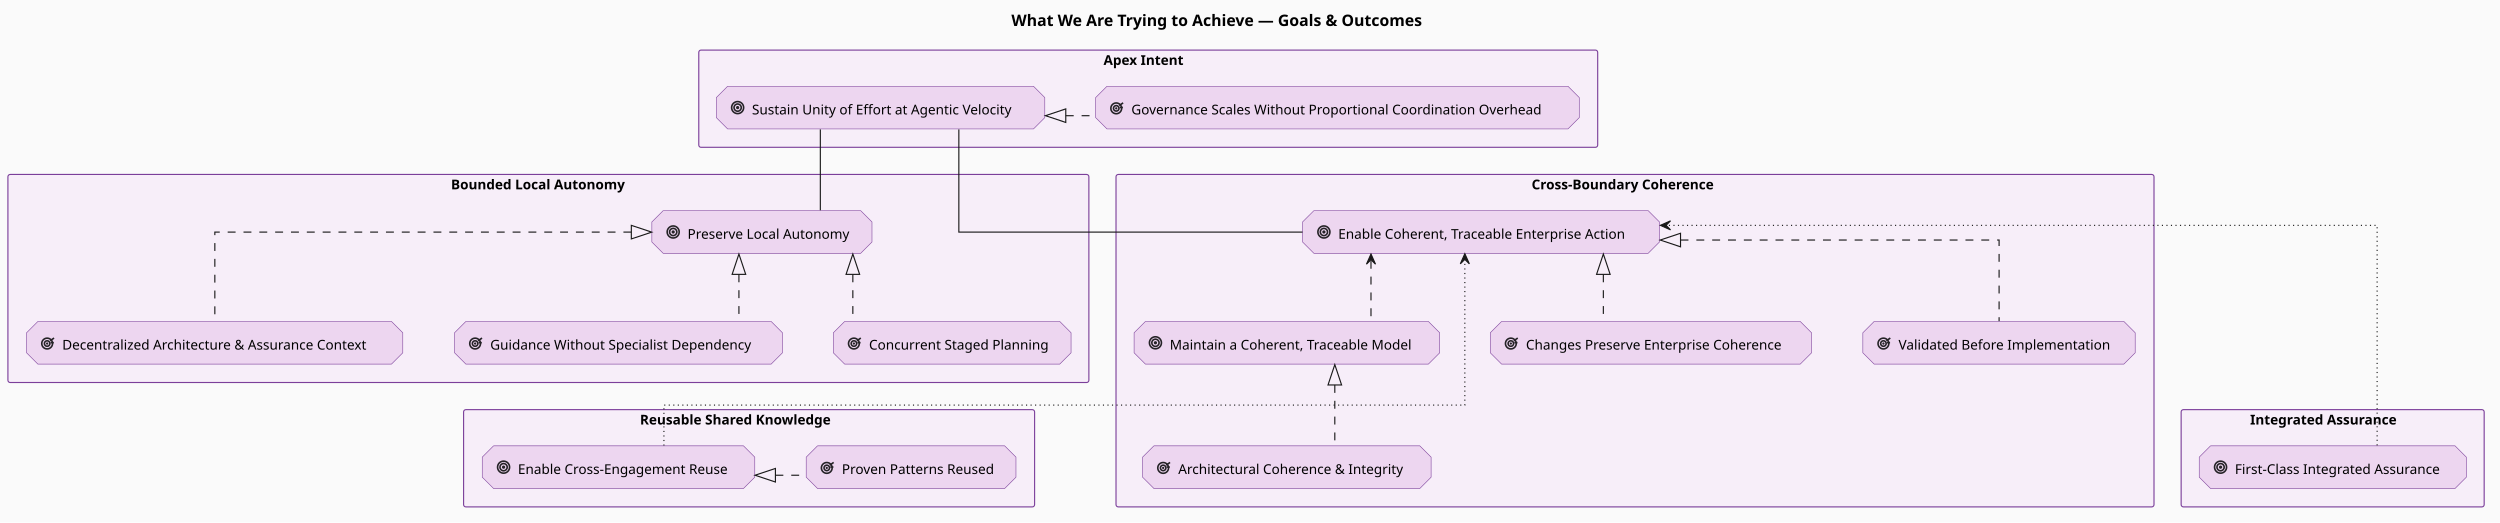
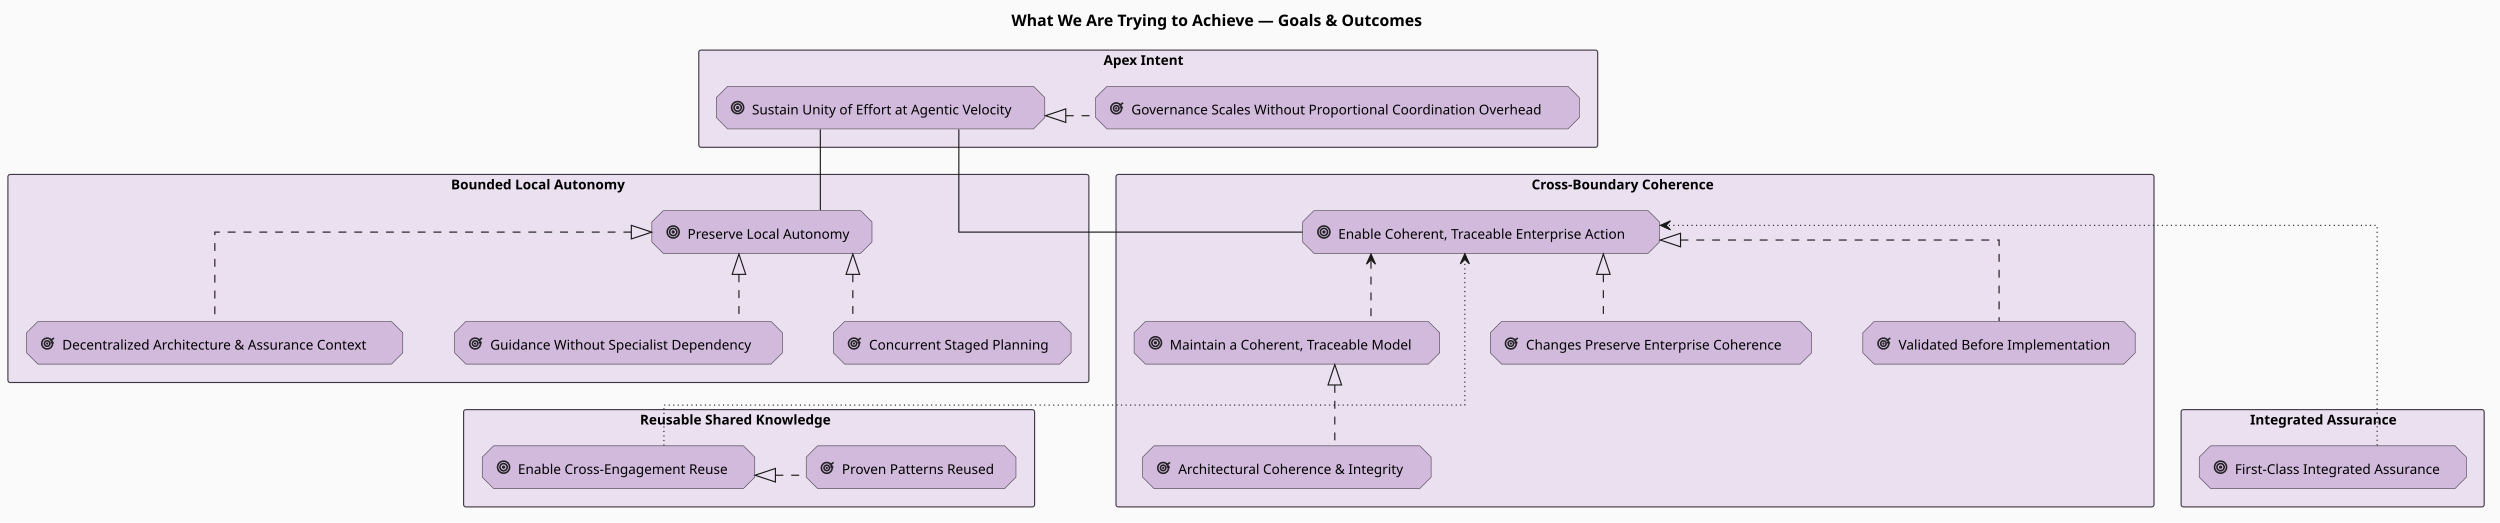
<svg xmlns="http://www.w3.org/2000/svg" contentStyleType="text/css" data-diagram-type="DESCRIPTION" height="462px" preserveAspectRatio="none" style="width:2211px;height:462px;background:#FAFAFA;" version="1.1" viewBox="0 0 2211 462" width="2211px" zoomAndPan="magnify">
  <defs />
  <g>
    <rect fill="#FAFAFA" height="462" style="stroke:none;stroke-width:1;" width="2211" x="0" y="0" />
-     <g class="title" data-source-line="119">
+     <g class="title" data-source-line="41">
      <text fill="#000000" font-family="sans-serif" font-size="14" font-weight="700" lengthAdjust="spacing" textLength="415.071" x="894.464" y="22.995">What We Are Trying to Achieve — Goals &amp; Outcomes</text>
    </g>
-     <g class="cluster" data-qualified-name="Apex Intent" data-source-line="121" id="ent0002">
-       <rect fill="#F7EEF9" height="86" rx="2" ry="2" style="stroke:#7B3F9A;stroke-width:1;" width="795" x="618" y="44.297" />
+     <g class="cluster" data-qualified-name="Apex Intent" data-source-line="43" id="ent0002">
+       <rect fill="#EAE0EF" height="86" rx="2" ry="2" style="stroke:#3F3842;stroke-width:1;" width="795" x="618" y="44.297" />
      <text fill="#000000" font-family="sans-serif" font-size="12" font-weight="700" lengthAdjust="spacing" textLength="79.096" x="975.952" y="57.435">Apex Intent</text>
    </g>
-     <g class="cluster" data-qualified-name="Bounded Local Autonomy" data-source-line="127" id="ent0006">
-       <rect fill="#F7EEF9" height="184" rx="2" ry="2" style="stroke:#7B3F9A;stroke-width:1;" width="956" x="7" y="154.297" />
+     <g class="cluster" data-qualified-name="Bounded Local Autonomy" data-source-line="49" id="ent0006">
+       <rect fill="#EAE0EF" height="184" rx="2" ry="2" style="stroke:#3F3842;stroke-width:1;" width="956" x="7" y="154.297" />
      <text fill="#000000" font-family="sans-serif" font-size="12" font-weight="700" lengthAdjust="spacing" textLength="172.289" x="398.856" y="167.435">Bounded Local Autonomy</text>
    </g>
-     <g class="cluster" data-qualified-name="Cross-Boundary Coherence" data-source-line="137" id="ent0014">
-       <rect fill="#F7EEF9" height="294" rx="2" ry="2" style="stroke:#7B3F9A;stroke-width:1;" width="918" x="987" y="154.297" />
+     <g class="cluster" data-qualified-name="Cross-Boundary Coherence" data-source-line="59" id="ent0014">
+       <rect fill="#EAE0EF" height="294" rx="2" ry="2" style="stroke:#3F3842;stroke-width:1;" width="918" x="987" y="154.297" />
      <text fill="#000000" font-family="sans-serif" font-size="12" font-weight="700" lengthAdjust="spacing" textLength="182.9" x="1354.55" y="167.435">Cross-Boundary Coherence</text>
    </g>
-     <g class="cluster" data-qualified-name="Reusable Shared Knowledge" data-source-line="149" id="ent0024">
-       <rect fill="#F7EEF9" height="86" rx="2" ry="2" style="stroke:#7B3F9A;stroke-width:1;" width="505" x="410" y="362.297" />
+     <g class="cluster" data-qualified-name="Reusable Shared Knowledge" data-source-line="71" id="ent0024">
+       <rect fill="#EAE0EF" height="86" rx="2" ry="2" style="stroke:#3F3842;stroke-width:1;" width="505" x="410" y="362.297" />
      <text fill="#000000" font-family="sans-serif" font-size="12" font-weight="700" lengthAdjust="spacing" textLength="193.031" x="565.984" y="375.435">Reusable Shared Knowledge</text>
    </g>
-     <g class="cluster" data-qualified-name="Integrated Assurance" data-source-line="155" id="ent0028">
-       <rect fill="#F7EEF9" height="86" rx="2" ry="2" style="stroke:#7B3F9A;stroke-width:1;" width="268" x="1929" y="362.297" />
+     <g class="cluster" data-qualified-name="Integrated Assurance" data-source-line="77" id="ent0028">
+       <rect fill="#EAE0EF" height="86" rx="2" ry="2" style="stroke:#3F3842;stroke-width:1;" width="268" x="1929" y="362.297" />
      <text fill="#000000" font-family="sans-serif" font-size="12" font-weight="700" lengthAdjust="spacing" textLength="146.057" x="1989.972" y="375.435">Integrated Assurance</text>
    </g>
-     <g class="entity" data-qualified-name="Apex Intent.GOL_FCfDuc" data-source-line="122" id="ent0003">
-       <path d="M643.5,76.297 L914.02,76.297 L924.02,86.297 L924.02,104.02 L914.02,114.02 L643.5,114.02 L633.5,104.02 L633.5,86.297 L643.5,76.297" fill="#EDD6F0" style="stroke:#7B3F9A;stroke-width:0.5;" />
+     <g class="entity" data-qualified-name="Apex Intent.GOL_FCfDuc" data-source-line="44" id="ent0003">
+       <path d="M643.5,76.297 L914.02,76.297 L924.02,86.297 L924.02,104.02 L914.02,114.02 L643.5,114.02 L633.5,104.02 L633.5,86.297 L643.5,76.297" fill="#D1BADC" style="stroke:#3F3842;stroke-width:0.5;" />
      <ellipse cx="652.361" cy="95.158" fill="none" rx="5.317" ry="5.317" style="stroke:#252327;stroke-width:1.44;" />
      <ellipse cx="652.361" cy="95.158" fill="none" rx="3.212" ry="3.212" style="stroke:#252327;stroke-width:1.44;" />
      <ellipse cx="652.361" cy="95.158" fill="#252327" rx="1.44" ry="1.44" style="stroke:none;stroke-width:1.44;" />
      <text fill="#000000" font-family="sans-serif" font-size="12" lengthAdjust="spacing" textLength="248.982" x="665.038" y="101.19">Sustain Unity of Effort at Agentic Velocity</text>
    </g>
-     <g class="entity" data-qualified-name="Apex Intent.OUT_aOcRl9" data-source-line="123" id="ent0004">
-       <path d="M979,76.297 L1386.706,76.297 L1396.706,86.297 L1396.706,104.02 L1386.706,114.02 L979,114.02 L969,104.02 L969,86.297 L979,76.297" fill="#EDD6F0" style="stroke:#7B3F9A;stroke-width:0.5;" />
+     <g class="entity" data-qualified-name="Apex Intent.OUT_aOcRl9" data-source-line="45" id="ent0004">
+       <path d="M979,76.297 L1386.706,76.297 L1396.706,86.297 L1396.706,104.02 L1386.706,114.02 L979,114.02 L969,104.02 L969,86.297 L979,76.297" fill="#D1BADC" style="stroke:#3F3842;stroke-width:0.5;" />
      <ellipse cx="987.197" cy="95.823" fill="none" rx="4.763" ry="4.763" style="stroke:#252327;stroke-width:1.44;" />
      <ellipse cx="987.197" cy="95.823" fill="none" rx="2.437" ry="2.437" style="stroke:#252327;stroke-width:1.44;" />
      <path d="M990.276,93.973 L989.434,92.799 L992.868,90.362 L993.71,91.536" fill="#252327" />
      <path d="M990.298,94.328 L993.068,94.328 L993.068,95.768 L990.298,95.768" fill="#252327" />
      <ellipse cx="987.197" cy="95.823" fill="#252327" rx="0.997" ry="0.997" style="stroke:none;stroke-width:1.44;" />
      <text fill="#000000" font-family="sans-serif" font-size="12" lengthAdjust="spacing" textLength="386.168" x="1000.538" y="101.19">Governance Scales Without Proportional Coordination Overhead</text>
    </g>
-     <g class="entity" data-qualified-name="Bounded Local Autonomy.GOL_L4Ceuf" data-source-line="128" id="ent0007">
-       <path d="M586.5,186.297 L761.184,186.297 L771.184,196.297 L771.184,214.02 L761.184,224.02 L586.5,224.02 L576.5,214.02 L576.5,196.297 L586.5,186.297" fill="#EDD6F0" style="stroke:#7B3F9A;stroke-width:0.5;" />
+     <g class="entity" data-qualified-name="Bounded Local Autonomy.GOL_L4Ceuf" data-source-line="50" id="ent0007">
+       <path d="M586.5,186.297 L761.184,186.297 L771.184,196.297 L771.184,214.02 L761.184,224.02 L586.5,224.02 L576.5,214.02 L576.5,196.297 L586.5,186.297" fill="#D1BADC" style="stroke:#3F3842;stroke-width:0.5;" />
      <ellipse cx="595.361" cy="205.158" fill="none" rx="5.317" ry="5.317" style="stroke:#252327;stroke-width:1.44;" />
      <ellipse cx="595.361" cy="205.158" fill="none" rx="3.212" ry="3.212" style="stroke:#252327;stroke-width:1.44;" />
      <ellipse cx="595.361" cy="205.158" fill="#252327" rx="1.44" ry="1.44" style="stroke:none;stroke-width:1.44;" />
      <text fill="#000000" font-family="sans-serif" font-size="12" lengthAdjust="spacing" textLength="153.147" x="608.038" y="211.19">Preserve Local Autonomy</text>
    </g>
-     <g class="entity" data-qualified-name="Bounded Local Autonomy.OUT_gUhH8d" data-source-line="129" id="ent0008">
-       <path d="M33.5,284.297 L346.225,284.297 L356.225,294.297 L356.225,312.02 L346.225,322.02 L33.5,322.02 L23.5,312.02 L23.5,294.297 L33.5,284.297" fill="#EDD6F0" style="stroke:#7B3F9A;stroke-width:0.5;" />
+     <g class="entity" data-qualified-name="Bounded Local Autonomy.OUT_gUhH8d" data-source-line="51" id="ent0008">
+       <path d="M33.5,284.297 L346.225,284.297 L356.225,294.297 L356.225,312.02 L346.225,322.02 L33.5,322.02 L23.5,312.02 L23.5,294.297 L33.5,284.297" fill="#D1BADC" style="stroke:#3F3842;stroke-width:0.5;" />
      <ellipse cx="41.697" cy="303.823" fill="none" rx="4.763" ry="4.763" style="stroke:#252327;stroke-width:1.44;" />
      <ellipse cx="41.697" cy="303.823" fill="none" rx="2.437" ry="2.437" style="stroke:#252327;stroke-width:1.44;" />
      <path d="M44.776,301.973 L43.934,300.799 L47.368,298.362 L48.21,299.536" fill="#252327" />
      <path d="M44.798,302.328 L47.568,302.328 L47.568,303.768 L44.798,303.768" fill="#252327" />
      <ellipse cx="41.697" cy="303.823" fill="#252327" rx="0.997" ry="0.997" style="stroke:none;stroke-width:1.44;" />
      <text fill="#000000" font-family="sans-serif" font-size="12" lengthAdjust="spacing" textLength="291.188" x="55.038" y="309.19">Decentralized Architecture &amp; Assurance Context</text>
    </g>
-     <g class="entity" data-qualified-name="Bounded Local Autonomy.OUT_FXFGrO" data-source-line="130" id="ent0009">
-       <path d="M412,284.297 L681.999,284.297 L691.999,294.297 L691.999,312.02 L681.999,322.02 L412,322.02 L402,312.02 L402,294.297 L412,284.297" fill="#EDD6F0" style="stroke:#7B3F9A;stroke-width:0.5;" />
+     <g class="entity" data-qualified-name="Bounded Local Autonomy.OUT_FXFGrO" data-source-line="52" id="ent0009">
+       <path d="M412,284.297 L681.999,284.297 L691.999,294.297 L691.999,312.02 L681.999,322.02 L412,322.02 L402,312.02 L402,294.297 L412,284.297" fill="#D1BADC" style="stroke:#3F3842;stroke-width:0.5;" />
      <ellipse cx="420.197" cy="303.823" fill="none" rx="4.763" ry="4.763" style="stroke:#252327;stroke-width:1.44;" />
      <ellipse cx="420.197" cy="303.823" fill="none" rx="2.437" ry="2.437" style="stroke:#252327;stroke-width:1.44;" />
      <path d="M423.276,301.973 L422.435,300.799 L425.868,298.362 L426.71,299.536" fill="#252327" />
      <path d="M423.298,302.328 L426.068,302.328 L426.068,303.768 L423.298,303.768" fill="#252327" />
      <ellipse cx="420.197" cy="303.823" fill="#252327" rx="0.997" ry="0.997" style="stroke:none;stroke-width:1.44;" />
      <text fill="#000000" font-family="sans-serif" font-size="12" lengthAdjust="spacing" textLength="248.461" x="433.538" y="309.19">Guidance Without Specialist Dependency</text>
    </g>
-     <g class="entity" data-qualified-name="Bounded Local Autonomy.OUT_620dTh" data-source-line="131" id="ent0010">
-       <path d="M747,284.297 L937.241,284.297 L947.241,294.297 L947.241,312.02 L937.241,322.02 L747,322.02 L737,312.02 L737,294.297 L747,284.297" fill="#EDD6F0" style="stroke:#7B3F9A;stroke-width:0.5;" />
+     <g class="entity" data-qualified-name="Bounded Local Autonomy.OUT_620dTh" data-source-line="53" id="ent0010">
+       <path d="M747,284.297 L937.241,284.297 L947.241,294.297 L947.241,312.02 L937.241,322.02 L747,322.02 L737,312.02 L737,294.297 L747,284.297" fill="#D1BADC" style="stroke:#3F3842;stroke-width:0.5;" />
      <ellipse cx="755.197" cy="303.823" fill="none" rx="4.763" ry="4.763" style="stroke:#252327;stroke-width:1.44;" />
      <ellipse cx="755.197" cy="303.823" fill="none" rx="2.437" ry="2.437" style="stroke:#252327;stroke-width:1.44;" />
      <path d="M758.276,301.973 L757.434,300.799 L760.868,298.362 L761.71,299.536" fill="#252327" />
      <path d="M758.298,302.328 L761.068,302.328 L761.068,303.768 L758.298,303.768" fill="#252327" />
      <ellipse cx="755.197" cy="303.823" fill="#252327" rx="0.997" ry="0.997" style="stroke:none;stroke-width:1.44;" />
      <text fill="#000000" font-family="sans-serif" font-size="12" lengthAdjust="spacing" textLength="168.703" x="768.538" y="309.19">Concurrent Staged Planning</text>
    </g>
-     <g class="entity" data-qualified-name="Cross-Boundary Coherence.GOL_7RZp1S" data-source-line="138" id="ent0015">
-       <path d="M1162,186.297 L1457.627,186.297 L1467.627,196.297 L1467.627,214.02 L1457.627,224.02 L1162,224.02 L1152,214.02 L1152,196.297 L1162,186.297" fill="#EDD6F0" style="stroke:#7B3F9A;stroke-width:0.5;" />
+     <g class="entity" data-qualified-name="Cross-Boundary Coherence.GOL_7RZp1S" data-source-line="60" id="ent0015">
+       <path d="M1162,186.297 L1457.627,186.297 L1467.627,196.297 L1467.627,214.02 L1457.627,224.02 L1162,224.02 L1152,214.02 L1152,196.297 L1162,186.297" fill="#D1BADC" style="stroke:#3F3842;stroke-width:0.5;" />
      <ellipse cx="1170.861" cy="205.158" fill="none" rx="5.317" ry="5.317" style="stroke:#252327;stroke-width:1.44;" />
      <ellipse cx="1170.861" cy="205.158" fill="none" rx="3.212" ry="3.212" style="stroke:#252327;stroke-width:1.44;" />
      <ellipse cx="1170.861" cy="205.158" fill="#252327" rx="1.44" ry="1.44" style="stroke:none;stroke-width:1.44;" />
      <text fill="#000000" font-family="sans-serif" font-size="12" lengthAdjust="spacing" textLength="274.09" x="1183.537" y="211.19">Enable Coherent, Traceable Enterprise Action</text>
    </g>
-     <g class="entity" data-qualified-name="Cross-Boundary Coherence.GOL_Po1Qw3" data-source-line="139" id="ent0016">
-       <path d="M1013,284.297 L1263.258,284.297 L1273.258,294.297 L1273.258,312.02 L1263.258,322.02 L1013,322.02 L1003,312.02 L1003,294.297 L1013,284.297" fill="#EDD6F0" style="stroke:#7B3F9A;stroke-width:0.5;" />
+     <g class="entity" data-qualified-name="Cross-Boundary Coherence.GOL_Po1Qw3" data-source-line="61" id="ent0016">
+       <path d="M1013,284.297 L1263.258,284.297 L1273.258,294.297 L1273.258,312.02 L1263.258,322.02 L1013,322.02 L1003,312.02 L1003,294.297 L1013,284.297" fill="#D1BADC" style="stroke:#3F3842;stroke-width:0.5;" />
      <ellipse cx="1021.861" cy="303.158" fill="none" rx="5.317" ry="5.317" style="stroke:#252327;stroke-width:1.44;" />
      <ellipse cx="1021.861" cy="303.158" fill="none" rx="3.212" ry="3.212" style="stroke:#252327;stroke-width:1.44;" />
      <ellipse cx="1021.861" cy="303.158" fill="#252327" rx="1.44" ry="1.44" style="stroke:none;stroke-width:1.44;" />
      <text fill="#000000" font-family="sans-serif" font-size="12" lengthAdjust="spacing" textLength="228.721" x="1034.537" y="309.19">Maintain a Coherent, Traceable Model</text>
    </g>
-     <g class="entity" data-qualified-name="Cross-Boundary Coherence.OUT_CzOyck" data-source-line="140" id="ent0017">
-       <path d="M1328,284.297 L1592.121,284.297 L1602.121,294.297 L1602.121,312.02 L1592.121,322.02 L1328,322.02 L1318,312.02 L1318,294.297 L1328,284.297" fill="#EDD6F0" style="stroke:#7B3F9A;stroke-width:0.5;" />
+     <g class="entity" data-qualified-name="Cross-Boundary Coherence.OUT_CzOyck" data-source-line="62" id="ent0017">
+       <path d="M1328,284.297 L1592.121,284.297 L1602.121,294.297 L1602.121,312.02 L1592.121,322.02 L1328,322.02 L1318,312.02 L1318,294.297 L1328,284.297" fill="#D1BADC" style="stroke:#3F3842;stroke-width:0.5;" />
      <ellipse cx="1336.197" cy="303.823" fill="none" rx="4.763" ry="4.763" style="stroke:#252327;stroke-width:1.44;" />
      <ellipse cx="1336.197" cy="303.823" fill="none" rx="2.437" ry="2.437" style="stroke:#252327;stroke-width:1.44;" />
      <path d="M1339.276,301.973 L1338.435,300.799 L1341.868,298.362 L1342.71,299.536" fill="#252327" />
      <path d="M1339.299,302.328 L1342.068,302.328 L1342.068,303.768 L1339.299,303.768" fill="#252327" />
      <ellipse cx="1336.197" cy="303.823" fill="#252327" rx="0.997" ry="0.997" style="stroke:none;stroke-width:1.44;" />
      <text fill="#000000" font-family="sans-serif" font-size="12" lengthAdjust="spacing" textLength="242.584" x="1349.537" y="309.19">Changes Preserve Enterprise Coherence</text>
    </g>
-     <g class="entity" data-qualified-name="Cross-Boundary Coherence.OUT_a5mNob" data-source-line="141" id="ent0018">
-       <path d="M1657.5,284.297 L1878.356,284.297 L1888.356,294.297 L1888.356,312.02 L1878.356,322.02 L1657.5,322.02 L1647.5,312.02 L1647.5,294.297 L1657.5,284.297" fill="#EDD6F0" style="stroke:#7B3F9A;stroke-width:0.5;" />
+     <g class="entity" data-qualified-name="Cross-Boundary Coherence.OUT_a5mNob" data-source-line="63" id="ent0018">
+       <path d="M1657.5,284.297 L1878.356,284.297 L1888.356,294.297 L1888.356,312.02 L1878.356,322.02 L1657.5,322.02 L1647.5,312.02 L1647.5,294.297 L1657.5,284.297" fill="#D1BADC" style="stroke:#3F3842;stroke-width:0.5;" />
      <ellipse cx="1665.697" cy="303.823" fill="none" rx="4.763" ry="4.763" style="stroke:#252327;stroke-width:1.44;" />
      <ellipse cx="1665.697" cy="303.823" fill="none" rx="2.437" ry="2.437" style="stroke:#252327;stroke-width:1.44;" />
      <path d="M1668.776,301.973 L1667.935,300.799 L1671.368,298.362 L1672.21,299.536" fill="#252327" />
      <path d="M1668.799,302.328 L1671.568,302.328 L1671.568,303.768 L1668.799,303.768" fill="#252327" />
      <ellipse cx="1665.697" cy="303.823" fill="#252327" rx="0.997" ry="0.997" style="stroke:none;stroke-width:1.44;" />
      <text fill="#000000" font-family="sans-serif" font-size="12" lengthAdjust="spacing" textLength="199.318" x="1679.037" y="309.19">Validated Before Implementation</text>
    </g>
-     <g class="entity" data-qualified-name="Cross-Boundary Coherence.OUT_LrpdG0" data-source-line="142" id="ent0019">
-       <path d="M1020.5,394.297 L1255.67,394.297 L1265.67,404.297 L1265.67,422.02 L1255.67,432.02 L1020.5,432.02 L1010.5,422.02 L1010.5,404.297 L1020.5,394.297" fill="#EDD6F0" style="stroke:#7B3F9A;stroke-width:0.5;" />
+     <g class="entity" data-qualified-name="Cross-Boundary Coherence.OUT_LrpdG0" data-source-line="64" id="ent0019">
+       <path d="M1020.5,394.297 L1255.67,394.297 L1265.67,404.297 L1265.67,422.02 L1255.67,432.02 L1020.5,432.02 L1010.5,422.02 L1010.5,404.297 L1020.5,394.297" fill="#D1BADC" style="stroke:#3F3842;stroke-width:0.5;" />
      <ellipse cx="1028.697" cy="413.823" fill="none" rx="4.763" ry="4.763" style="stroke:#252327;stroke-width:1.44;" />
      <ellipse cx="1028.697" cy="413.823" fill="none" rx="2.437" ry="2.437" style="stroke:#252327;stroke-width:1.44;" />
      <path d="M1031.776,411.973 L1030.935,410.799 L1034.368,408.362 L1035.21,409.536" fill="#252327" />
      <path d="M1031.799,412.328 L1034.568,412.328 L1034.568,413.768 L1031.799,413.768" fill="#252327" />
      <ellipse cx="1028.697" cy="413.823" fill="#252327" rx="0.997" ry="0.997" style="stroke:none;stroke-width:1.44;" />
      <text fill="#000000" font-family="sans-serif" font-size="12" lengthAdjust="spacing" textLength="213.633" x="1042.037" y="419.19">Architectural Coherence &amp; Integrity</text>
    </g>
-     <g class="entity" data-qualified-name="Reusable Shared Knowledge.GOL_kCcPph" data-source-line="150" id="ent0025">
-       <path d="M436.5,394.297 L657.532,394.297 L667.532,404.297 L667.532,422.02 L657.532,432.02 L436.5,432.02 L426.5,422.02 L426.5,404.297 L436.5,394.297" fill="#EDD6F0" style="stroke:#7B3F9A;stroke-width:0.5;" />
+     <g class="entity" data-qualified-name="Reusable Shared Knowledge.GOL_kCcPph" data-source-line="72" id="ent0025">
+       <path d="M436.5,394.297 L657.532,394.297 L667.532,404.297 L667.532,422.02 L657.532,432.02 L436.5,432.02 L426.5,422.02 L426.5,404.297 L436.5,394.297" fill="#D1BADC" style="stroke:#3F3842;stroke-width:0.5;" />
      <ellipse cx="445.361" cy="413.158" fill="none" rx="5.317" ry="5.317" style="stroke:#252327;stroke-width:1.44;" />
      <ellipse cx="445.361" cy="413.158" fill="none" rx="3.212" ry="3.212" style="stroke:#252327;stroke-width:1.44;" />
      <ellipse cx="445.361" cy="413.158" fill="#252327" rx="1.44" ry="1.44" style="stroke:none;stroke-width:1.44;" />
      <text fill="#000000" font-family="sans-serif" font-size="12" lengthAdjust="spacing" textLength="199.494" x="458.038" y="419.19">Enable Cross-Engagement Reuse</text>
    </g>
-     <g class="entity" data-qualified-name="Reusable Shared Knowledge.OUT_edEkJa" data-source-line="151" id="ent0026">
-       <path d="M723,394.297 L888.52,394.297 L898.52,404.297 L898.52,422.02 L888.52,432.02 L723,432.02 L713,422.02 L713,404.297 L723,394.297" fill="#EDD6F0" style="stroke:#7B3F9A;stroke-width:0.5;" />
+     <g class="entity" data-qualified-name="Reusable Shared Knowledge.OUT_edEkJa" data-source-line="73" id="ent0026">
+       <path d="M723,394.297 L888.52,394.297 L898.52,404.297 L898.52,422.02 L888.52,432.02 L723,432.02 L713,422.02 L713,404.297 L723,394.297" fill="#D1BADC" style="stroke:#3F3842;stroke-width:0.5;" />
      <ellipse cx="731.197" cy="413.823" fill="none" rx="4.763" ry="4.763" style="stroke:#252327;stroke-width:1.44;" />
      <ellipse cx="731.197" cy="413.823" fill="none" rx="2.437" ry="2.437" style="stroke:#252327;stroke-width:1.44;" />
      <path d="M734.276,411.973 L733.434,410.799 L736.868,408.362 L737.71,409.536" fill="#252327" />
      <path d="M734.298,412.328 L737.068,412.328 L737.068,413.768 L734.298,413.768" fill="#252327" />
      <ellipse cx="731.197" cy="413.823" fill="#252327" rx="0.997" ry="0.997" style="stroke:none;stroke-width:1.44;" />
      <text fill="#000000" font-family="sans-serif" font-size="12" lengthAdjust="spacing" textLength="143.982" x="744.538" y="419.19">Proven Patterns Reused</text>
    </g>
-     <g class="entity" data-qualified-name="Integrated Assurance.GOL_AoatzG" data-source-line="156" id="ent0029">
-       <path d="M1955,394.297 L2171.227,394.297 L2181.227,404.297 L2181.227,422.02 L2171.227,432.02 L1955,432.02 L1945,422.02 L1945,404.297 L1955,394.297" fill="#EDD6F0" style="stroke:#7B3F9A;stroke-width:0.5;" />
+     <g class="entity" data-qualified-name="Integrated Assurance.GOL_AoatzG" data-source-line="78" id="ent0029">
+       <path d="M1955,394.297 L2171.227,394.297 L2181.227,404.297 L2181.227,422.02 L2171.227,432.02 L1955,432.02 L1945,422.02 L1945,404.297 L1955,394.297" fill="#D1BADC" style="stroke:#3F3842;stroke-width:0.5;" />
      <ellipse cx="1963.861" cy="413.158" fill="none" rx="5.317" ry="5.317" style="stroke:#252327;stroke-width:1.44;" />
      <ellipse cx="1963.861" cy="413.158" fill="none" rx="3.212" ry="3.212" style="stroke:#252327;stroke-width:1.44;" />
      <ellipse cx="1963.861" cy="413.158" fill="#252327" rx="1.44" ry="1.44" style="stroke:none;stroke-width:1.44;" />
      <text fill="#000000" font-family="sans-serif" font-size="12" lengthAdjust="spacing" textLength="194.69" x="1976.537" y="419.19">First-Class Integrated Assurance</text>
    </g>
-     <g class="link" data-entity-1="ent0003" data-entity-2="ent0004" data-link-type="extension" data-source-line="164" id="lnk35">
+     <g class="link" data-entity-1="ent0003" data-entity-2="ent0004" data-link-type="extension" data-source-line="86" id="lnk35">
      <path d="M942.57,102.297 C957.04,102.297 953.93,102.297 968.91,102.297" fill="none" id="GOL_FCfDuc-backto-OUT_aOcRl9" style="stroke:#181818;stroke-width:1;stroke-dasharray:7,7;" />
      <polygon fill="none" points="924.57,102.297,942.57,108.297,942.57,96.297,924.57,102.297" style="stroke:#181818;stroke-width:1;" />
    </g>
-     <g class="link" data-entity-1="ent0007" data-entity-2="ent0009" data-link-type="extension" data-source-line="172" id="lnk43">
+     <g class="link" data-entity-1="ent0007" data-entity-2="ent0009" data-link-type="extension" data-source-line="94" id="lnk43">
      <path d="M653.5,242.657 C653.5,259.837 653.5,266.807 653.5,283.977" fill="none" id="GOL_L4Ceuf-backto-OUT_FXFGrO" style="stroke:#181818;stroke-width:1;stroke-dasharray:7,7;" />
      <polygon fill="none" points="653.5,224.657,647.5,242.657,659.5,242.657,653.5,224.657" style="stroke:#181818;stroke-width:1;" />
    </g>
-     <g class="link" data-entity-1="ent0015" data-entity-2="ent0017" data-link-type="extension" data-source-line="174" id="lnk47">
+     <g class="link" data-entity-1="ent0015" data-entity-2="ent0017" data-link-type="extension" data-source-line="96" id="lnk47">
      <path d="M1418,242.657 C1418,259.837 1418,266.807 1418,283.977" fill="none" id="GOL_7RZp1S-backto-OUT_CzOyck" style="stroke:#181818;stroke-width:1;stroke-dasharray:7,7;" />
      <polygon fill="none" points="1418,224.657,1412,242.657,1424,242.657,1418,224.657" style="stroke:#181818;stroke-width:1;" />
    </g>
-     <g class="link" data-entity-1="ent0016" data-entity-2="ent0019" data-link-type="extension" data-source-line="176" id="lnk51">
+     <g class="link" data-entity-1="ent0016" data-entity-2="ent0019" data-link-type="extension" data-source-line="98" id="lnk51">
      <path d="M1180.5,340.457 C1180.5,360.527 1180.5,373.867 1180.5,393.987" fill="none" id="GOL_Po1Qw3-backto-OUT_LrpdG0" style="stroke:#181818;stroke-width:1;stroke-dasharray:7,7;" />
      <polygon fill="none" points="1180.5,322.457,1174.5,340.457,1186.5,340.457,1180.5,322.457" style="stroke:#181818;stroke-width:1;" />
    </g>
-     <g class="link" data-entity-1="ent0025" data-entity-2="ent0026" data-link-type="extension" data-source-line="177" id="lnk53">
+     <g class="link" data-entity-1="ent0025" data-entity-2="ent0026" data-link-type="extension" data-source-line="99" id="lnk53">
      <path d="M685.78,420.297 C700.95,420.297 698.27,420.297 712.92,420.297" fill="none" id="GOL_kCcPph-backto-OUT_edEkJa" style="stroke:#181818;stroke-width:1;stroke-dasharray:7,7;" />
      <polygon fill="none" points="667.78,420.297,685.78,426.297,685.78,414.297,667.78,420.297" style="stroke:#181818;stroke-width:1;" />
    </g>
-     <g class="link" data-entity-1="ent0003" data-entity-2="ent0007" data-link-type="association" data-source-line="166" id="lnk36">
+     <g class="link" data-entity-1="ent0003" data-entity-2="ent0007" data-link-type="association" data-source-line="88" id="lnk36">
      <path d="M725.5,114.457 C725.5,134.527 725.5,165.867 725.5,185.987" fill="none" id="GOL_FCfDuc-GOL_L4Ceuf-1" style="stroke:#181818;stroke-width:1;" />
    </g>
-     <g class="link" data-entity-1="ent0003" data-entity-2="ent0015" data-link-type="association" data-source-line="167" id="lnk37">
+     <g class="link" data-entity-1="ent0003" data-entity-2="ent0015" data-link-type="association" data-source-line="89" id="lnk37">
      <path d="M848,114.457 C848,145.977 848,205.297 848,205.297 C848,205.297 1018.19,205.297 1151.98,205.297" fill="none" id="GOL_FCfDuc-GOL_7RZp1S" style="stroke:#181818;stroke-width:1;" />
    </g>
-     <g class="link" data-entity-1="ent0015" data-entity-2="ent0016" data-link-type="dependency" data-source-line="169" id="lnk39">
+     <g class="link" data-entity-1="ent0015" data-entity-2="ent0016" data-link-type="dependency" data-source-line="91" id="lnk39">
      <path d="M1212.5,230.657 C1212.5,247.837 1212.5,266.807 1212.5,283.977" fill="none" id="GOL_7RZp1S-backto-GOL_Po1Qw3" style="stroke:#181818;stroke-width:1;stroke-dasharray:7,7;" />
      <polygon fill="#181818" points="1212.5,224.657,1208.5,233.657,1212.5,229.657,1216.5,233.657,1212.5,224.657" style="stroke:#181818;stroke-width:1;" />
    </g>
-     <g class="link" data-entity-1="ent0007" data-entity-2="ent0008" data-link-type="extension" data-source-line="171" id="lnk41">
+     <g class="link" data-entity-1="ent0007" data-entity-2="ent0008" data-link-type="extension" data-source-line="93" id="lnk41">
      <path d="M558.35,205.297 C416.97,205.297 190,205.297 190,205.297 C190,205.297 190,255.377 190,283.937" fill="none" id="GOL_L4Ceuf-backto-OUT_gUhH8d" style="stroke:#181818;stroke-width:1;stroke-dasharray:7,7;" />
      <polygon fill="none" points="576.35,205.297,558.35,199.297,558.35,211.297,576.35,205.297" style="stroke:#181818;stroke-width:1;" />
    </g>
-     <g class="link" data-entity-1="ent0007" data-entity-2="ent0010" data-link-type="extension" data-source-line="173" id="lnk45">
+     <g class="link" data-entity-1="ent0007" data-entity-2="ent0010" data-link-type="extension" data-source-line="95" id="lnk45">
      <path d="M754.25,242.657 C754.25,259.837 754.25,266.807 754.25,283.977" fill="none" id="GOL_L4Ceuf-backto-OUT_620dTh" style="stroke:#181818;stroke-width:1;stroke-dasharray:7,7;" />
      <polygon fill="none" points="754.25,224.657,748.25,242.657,760.25,242.657,754.25,224.657" style="stroke:#181818;stroke-width:1;" />
    </g>
-     <g class="link" data-entity-1="ent0015" data-entity-2="ent0018" data-link-type="extension" data-source-line="175" id="lnk49">
+     <g class="link" data-entity-1="ent0015" data-entity-2="ent0018" data-link-type="extension" data-source-line="97" id="lnk49">
      <path d="M1486.26,212.297 C1618.64,212.297 1768,212.297 1768,212.297 C1768,212.297 1768,257.287 1768,283.997" fill="none" id="GOL_7RZp1S-backto-OUT_a5mNob" style="stroke:#181818;stroke-width:1;stroke-dasharray:7,7;" />
      <polygon fill="none" points="1468.26,212.297,1486.26,218.297,1486.26,206.297,1468.26,212.297" style="stroke:#181818;stroke-width:1;" />
    </g>
-     <g class="link" data-entity-1="ent0025" data-entity-2="ent0015" data-link-type="dependency" data-source-line="179" id="lnk54">
+     <g class="link" data-entity-1="ent0025" data-entity-2="ent0015" data-link-type="dependency" data-source-line="101" id="lnk54">
      <path d="M587.17,394.057 C587.17,378.197 587.17,358.297 587.17,358.297 C587.17,358.297 1295.5,358.297 1295.5,358.297 C1295.5,358.297 1295.5,271.377 1295.5,230.367" fill="none" id="GOL_kCcPph-to-GOL_7RZp1S" style="stroke:#181818;stroke-width:1;stroke-dasharray:1,3;" />
      <polygon fill="#181818" points="1295.5,224.367,1291.5,233.367,1295.5,229.367,1299.5,233.367,1295.5,224.367" style="stroke:#181818;stroke-width:1;" />
    </g>
-     <g class="link" data-entity-1="ent0029" data-entity-2="ent0015" data-link-type="dependency" data-source-line="180" id="lnk55">
+     <g class="link" data-entity-1="ent0029" data-entity-2="ent0015" data-link-type="dependency" data-source-line="102" id="lnk55">
      <path d="M2102.33,393.927 C2102.33,341.247 2102.33,199.297 2102.33,199.297 C2102.33,199.297 1705.66,199.297 1474.44,199.297" fill="none" id="GOL_AoatzG-to-GOL_7RZp1S" style="stroke:#181818;stroke-width:1;stroke-dasharray:1,3;" />
      <polygon fill="#181818" points="1468.44,199.297,1477.44,203.297,1473.44,199.297,1477.44,195.297,1468.44,199.297" style="stroke:#181818;stroke-width:1;" />
    </g>
  </g>
</svg>
